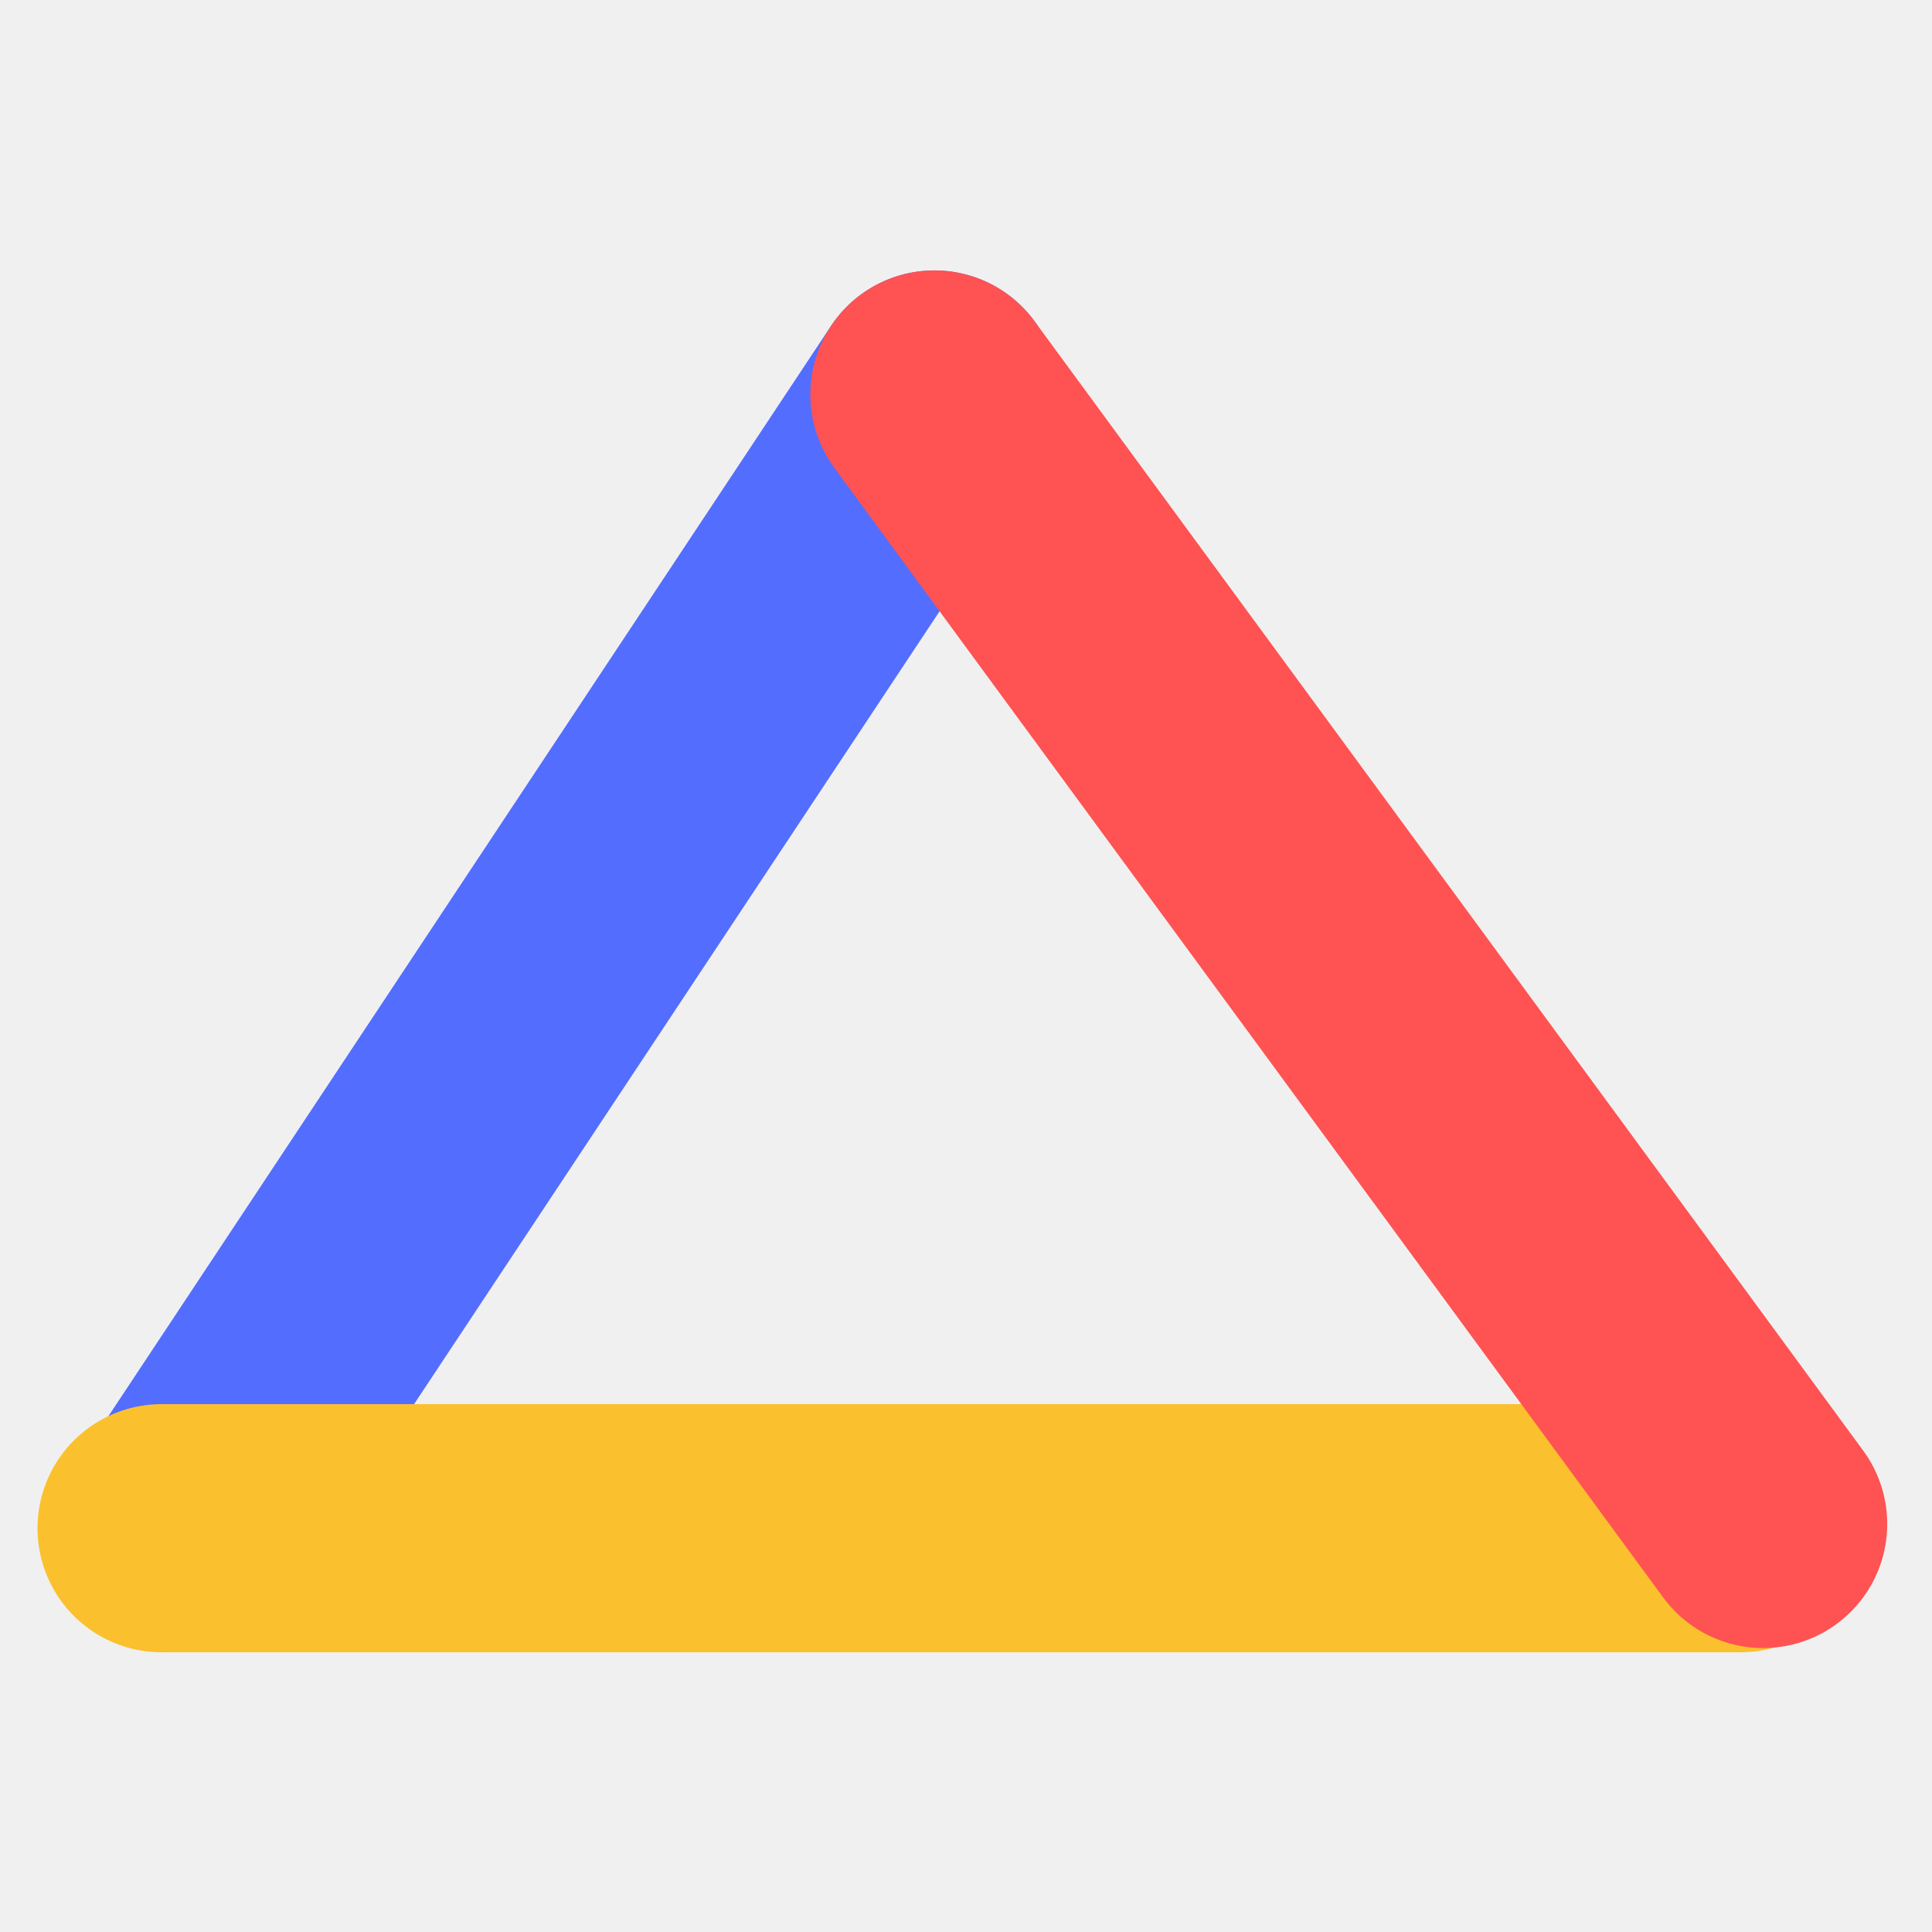
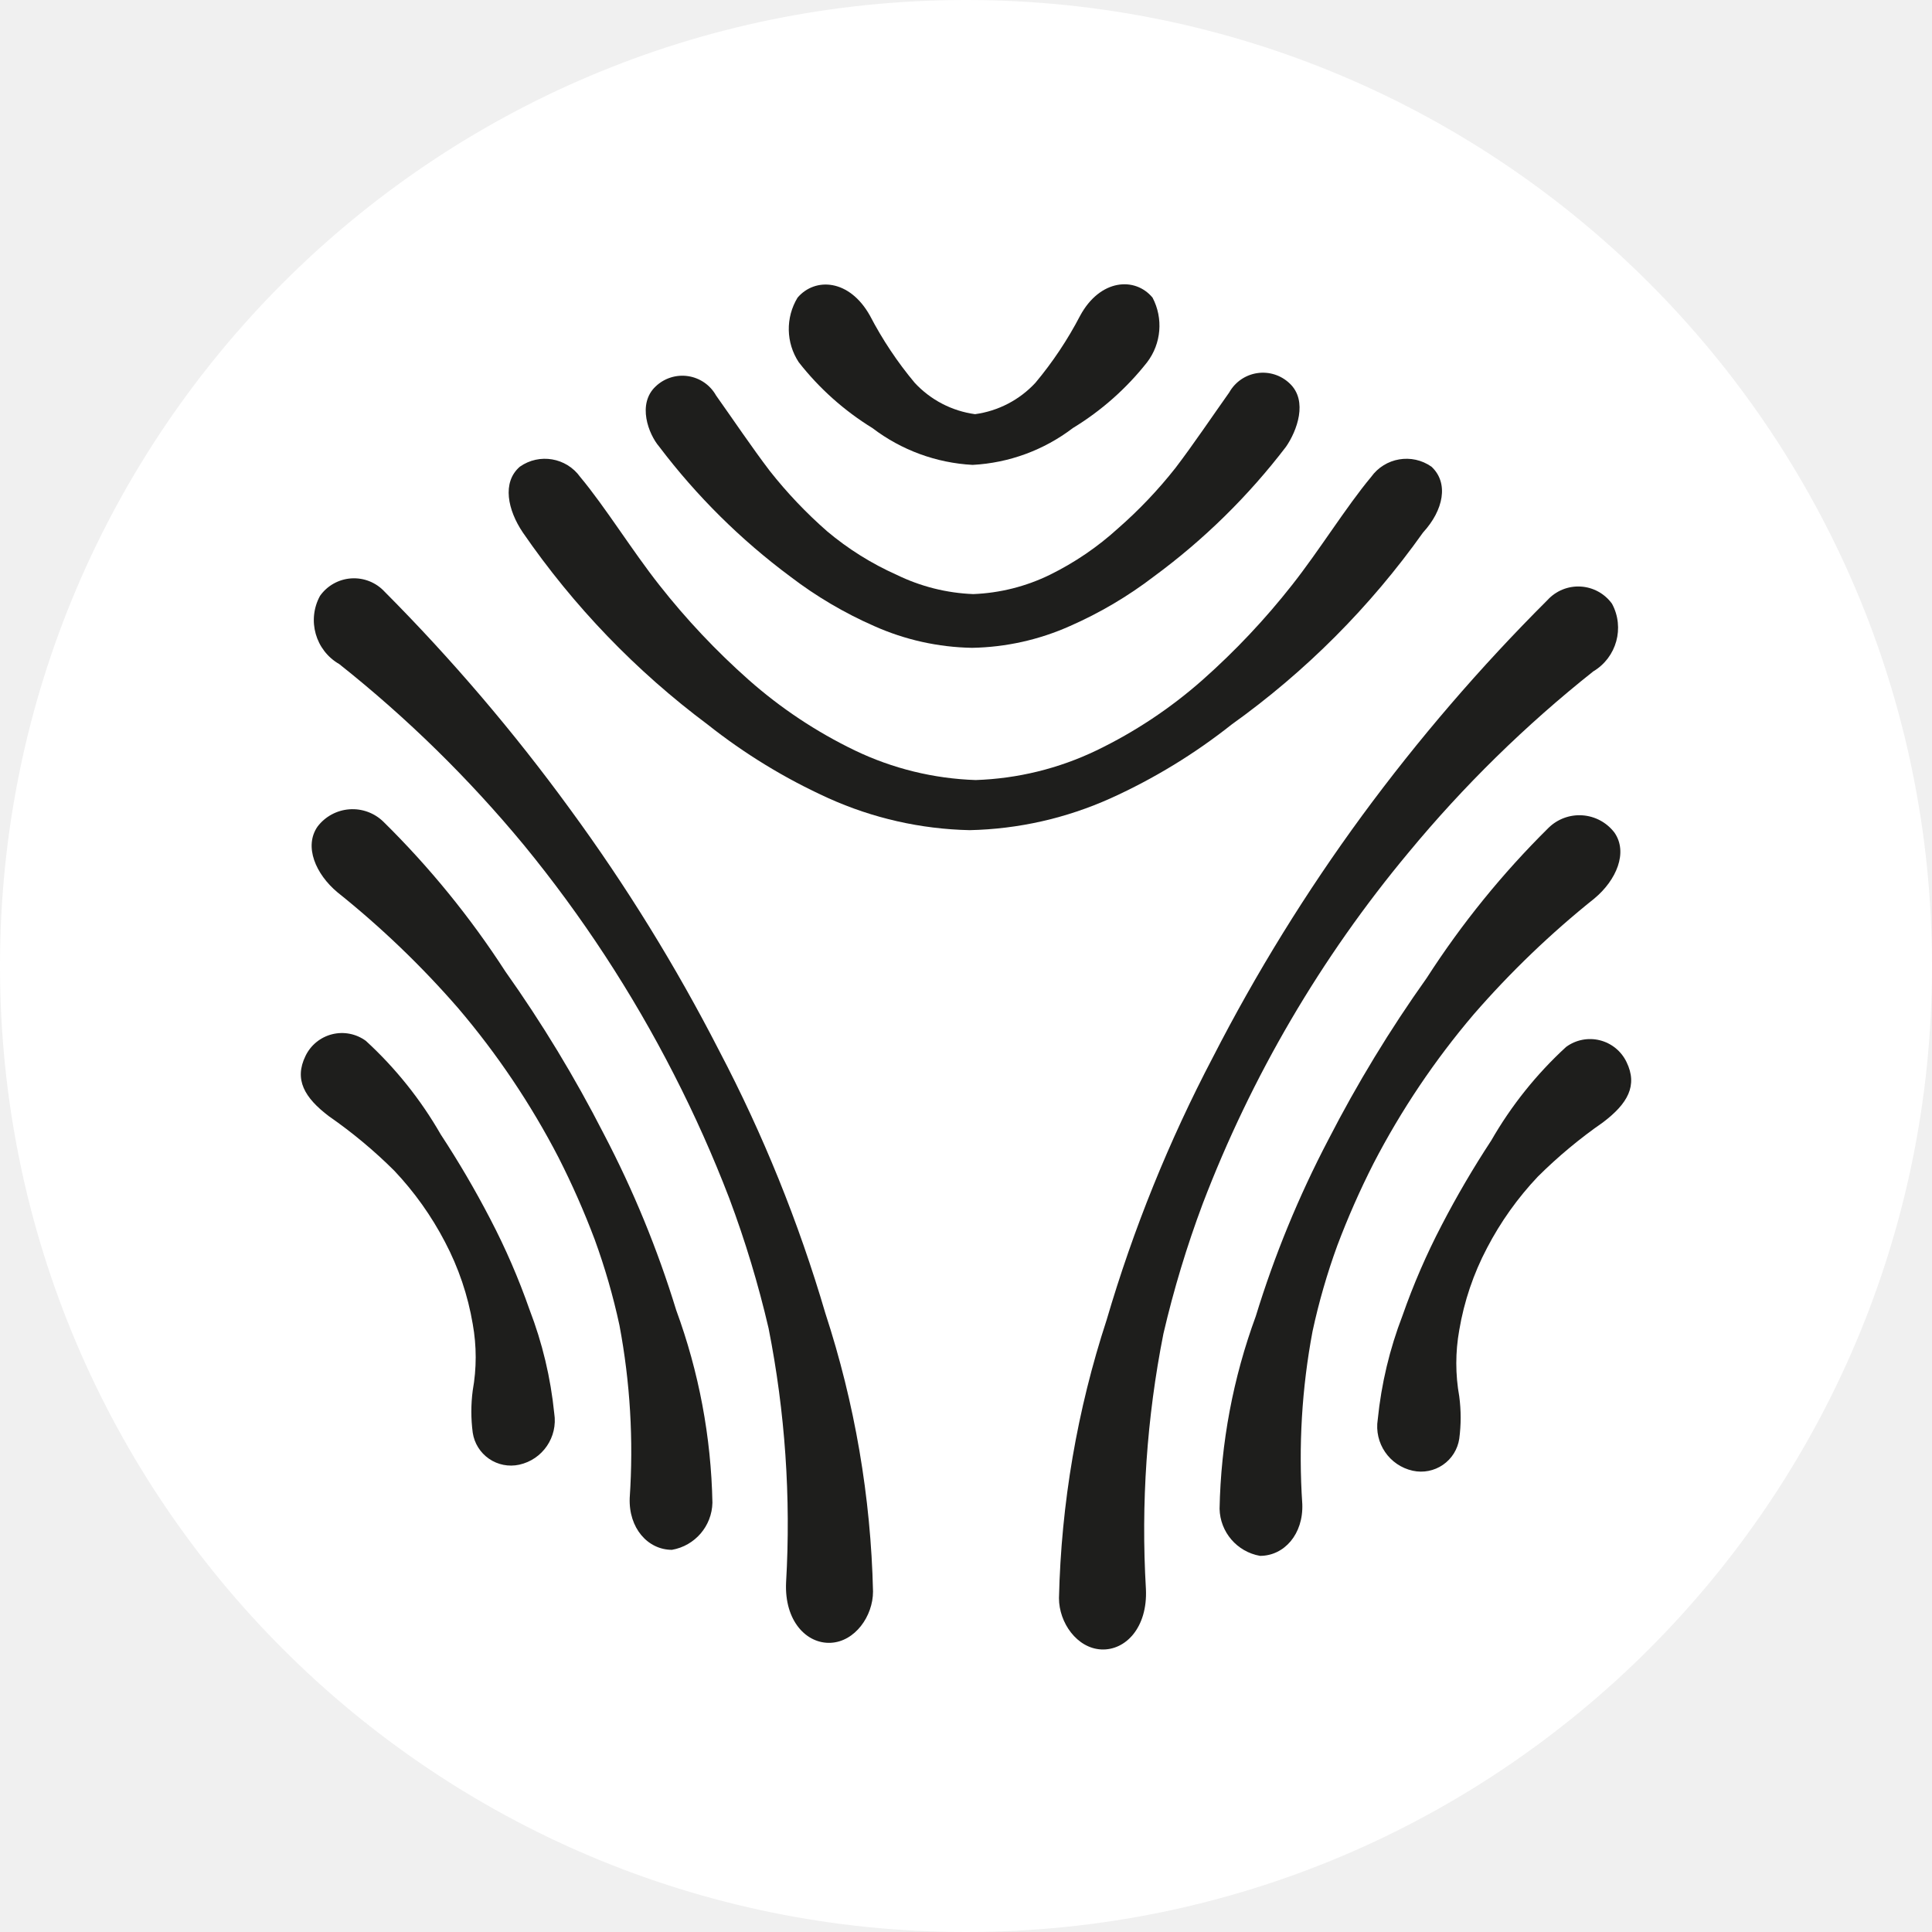
- <svg xmlns="http://www.w3.org/2000/svg" width="80px" height="80px" viewBox="0 0 80 80" version="1.1">
-   <g id="favicon" stroke="none" stroke-width="1" fill="none" fill-rule="evenodd" stroke-linecap="round" stroke-linejoin="round">
-     <g id="Group" transform="translate(6, 16)" stroke-width="10.275">
-       <g id="Group-33" transform="translate(1.877678, 0)" stroke="#536DFE">
-         <line x1="0.626" y1="45.883" x2="30.814" y2="0.335" id="Line-10" />
-       </g>
-       <line x1="0.691" y1="47.28" x2="66.064" y2="47.28" id="Line-10" stroke="#FBC02D" />
-       <line x1="32.692" y1="0.335" x2="67.008" y2="47.105" id="Line-10" stroke="#FF5252" />
-     </g>
-   </g>
+ <svg xmlns="http://www.w3.org/2000/svg" id="Layer_1" data-name="Layer 1" viewBox="0 0 32 32">
+   <defs>
+     <style>.cls-1{fill:#fff;}.cls-2{fill:#1e1e1c;}</style>
+   </defs>
+   <circle class="cls-1" cx="16" cy="16" r="16" />
+   <path class="cls-2" d="M9.44,13.4a29.67,29.67,0,0,1,2.47,4,23.72,23.72,0,0,1,1.76,4.35,16,16,0,0,1,.79,4.61c0,.41-.3.83-.7.85s-.77-.36-.74-1A16.71,16.71,0,0,0,12.73,22a17.33,17.33,0,0,0-.65-2.15,21.05,21.05,0,0,0-.92-2.06A21.23,21.23,0,0,0,8.68,14a20.53,20.53,0,0,0-3.06-3A.84.84,0,0,1,5.3,9.87.69.69,0,0,1,6.37,9.8,30.92,30.92,0,0,1,9.44,13.4Z" />
+   <path class="cls-2" d="M8.37,16.09A21.77,21.77,0,0,1,10,18.78a17.08,17.08,0,0,1,1.2,2.92,9.8,9.8,0,0,1,.6,3.19.81.81,0,0,1-.67.78c-.4,0-.72-.36-.7-.86a11.32,11.32,0,0,0-.17-2.86,10.76,10.76,0,0,0-.41-1.42,13.55,13.55,0,0,0-.6-1.36,13.14,13.14,0,0,0-1.66-2.47,15.35,15.35,0,0,0-2-1.92c-.36-.3-.56-.76-.33-1.09a.73.73,0,0,1,1.09-.08A14.62,14.62,0,0,1,8.37,16.09Z" />
+   <path class="cls-2" d="M7.3,18.79a15.87,15.87,0,0,1,.82,1.4,11.3,11.3,0,0,1,.65,1.5,6.62,6.62,0,0,1,.41,1.72.75.75,0,0,1-.58.85.64.64,0,0,1-.77-.53,2.67,2.67,0,0,1,0-.7,3.11,3.11,0,0,0,0-1.1,4.53,4.53,0,0,0-.46-1.36,5.24,5.24,0,0,0-.84-1.18,8,8,0,0,0-1.08-.9c-.41-.31-.58-.61-.39-1a.67.67,0,0,1,1-.25A6.48,6.48,0,0,1,7.3,18.79Z" />
+   <path class="cls-2" d="M22.56,13.51a29.67,29.67,0,0,0-2.47,4,23.72,23.72,0,0,0-1.76,4.35,16,16,0,0,0-.79,4.61c0,.41.3.83.7.85s.77-.36.74-1a16.71,16.71,0,0,1,.29-4.23,17.33,17.33,0,0,1,.65-2.15,20.52,20.52,0,0,1,3.41-5.82,20.53,20.53,0,0,1,3.06-3A.84.84,0,0,0,26.7,10a.69.69,0,0,0-1.07-.06A30.92,30.92,0,0,0,22.56,13.51Z" />
+   <path class="cls-2" d="M23.63,16.2A21.77,21.77,0,0,0,22,18.88a17.08,17.08,0,0,0-1.2,2.92,9.8,9.8,0,0,0-.6,3.19.81.81,0,0,0,.67.78c.4,0,.72-.36.7-.86a11.32,11.32,0,0,1,.17-2.86,10.76,10.76,0,0,1,.41-1.42,13.55,13.55,0,0,1,.6-1.36,13.14,13.14,0,0,1,1.66-2.47,15.35,15.35,0,0,1,2-1.92c.36-.3.56-.76.33-1.09a.73.73,0,0,0-1.09-.08A14.62,14.62,0,0,0,23.63,16.2Z" />
+   <path class="cls-2" d="M24.7,18.89a15.87,15.87,0,0,0-.82,1.4,11.3,11.3,0,0,0-.65,1.5,6.62,6.62,0,0,0-.41,1.72.75.75,0,0,0,.58.85.64.64,0,0,0,.77-.53,2.67,2.67,0,0,0,0-.7,3.11,3.11,0,0,1,0-1.1,4.53,4.53,0,0,1,.46-1.36,5.24,5.24,0,0,1,.84-1.18,8,8,0,0,1,1.08-.9c.41-.31.58-.61.39-1a.67.67,0,0,0-1-.25A6.48,6.48,0,0,0,24.7,18.89Z" />
+   <path class="cls-2" d="M23.71,7.73a.72.72,0,0,0-1,.17c-.41.49-.86,1.22-1.31,1.79a12.05,12.05,0,0,1-1.48,1.57,7.7,7.7,0,0,1-1.76,1.17,5,5,0,0,1-2,.49h0a5,5,0,0,1-2-.49,7.7,7.7,0,0,1-1.76-1.17,12.05,12.05,0,0,1-1.48-1.57c-.45-.57-.9-1.3-1.31-1.79a.72.72,0,0,0-1-.17c-.3.26-.2.72.05,1.09A13.57,13.57,0,0,0,11.72,12a9.59,9.59,0,0,0,2,1.22,6,6,0,0,0,2.34.53h0a6,6,0,0,0,2.34-.53,9.59,9.59,0,0,0,2-1.22,13.57,13.57,0,0,0,3.17-3.18C23.91,8.45,24,8,23.71,7.73Z" />
+   <path class="cls-2" d="M21.36,6.35a.64.64,0,0,0-1,.15c-.27.38-.6.87-.89,1.25a7.48,7.48,0,0,1-.95,1,4.86,4.86,0,0,1-1.13.77,3.17,3.17,0,0,1-1.27.32h0a3.17,3.17,0,0,1-1.27-.32A4.86,4.86,0,0,1,13.7,8.8a7.48,7.48,0,0,1-.95-1c-.29-.38-.62-.87-.89-1.25a.64.64,0,0,0-1-.15c-.31.29-.12.79.06,1a10.81,10.81,0,0,0,2.17,2.15,6.75,6.75,0,0,0,1.39.82,4.15,4.15,0,0,0,1.62.36h0a4.15,4.15,0,0,0,1.62-.36,6.75,6.75,0,0,0,1.39-.82A10.81,10.81,0,0,0,21.3,7.4C21.48,7.14,21.67,6.64,21.36,6.35Z" />
+   <path class="cls-2" d="M19.09,4.93c-.29-.35-.87-.31-1.2.3a6.18,6.18,0,0,1-.74,1.11,1.67,1.67,0,0,1-1,.52,1.67,1.67,0,0,1-1-.52,6.18,6.18,0,0,1-.74-1.11c-.34-.61-.91-.64-1.2-.3A1,1,0,0,0,13.23,6a4.63,4.63,0,0,0,1.22,1.09,3,3,0,0,0,1.66.61h0a3,3,0,0,0,1.66-.61A4.63,4.63,0,0,0,19,6,1,1,0,0,0,19.09,4.93Z" />
</svg>
